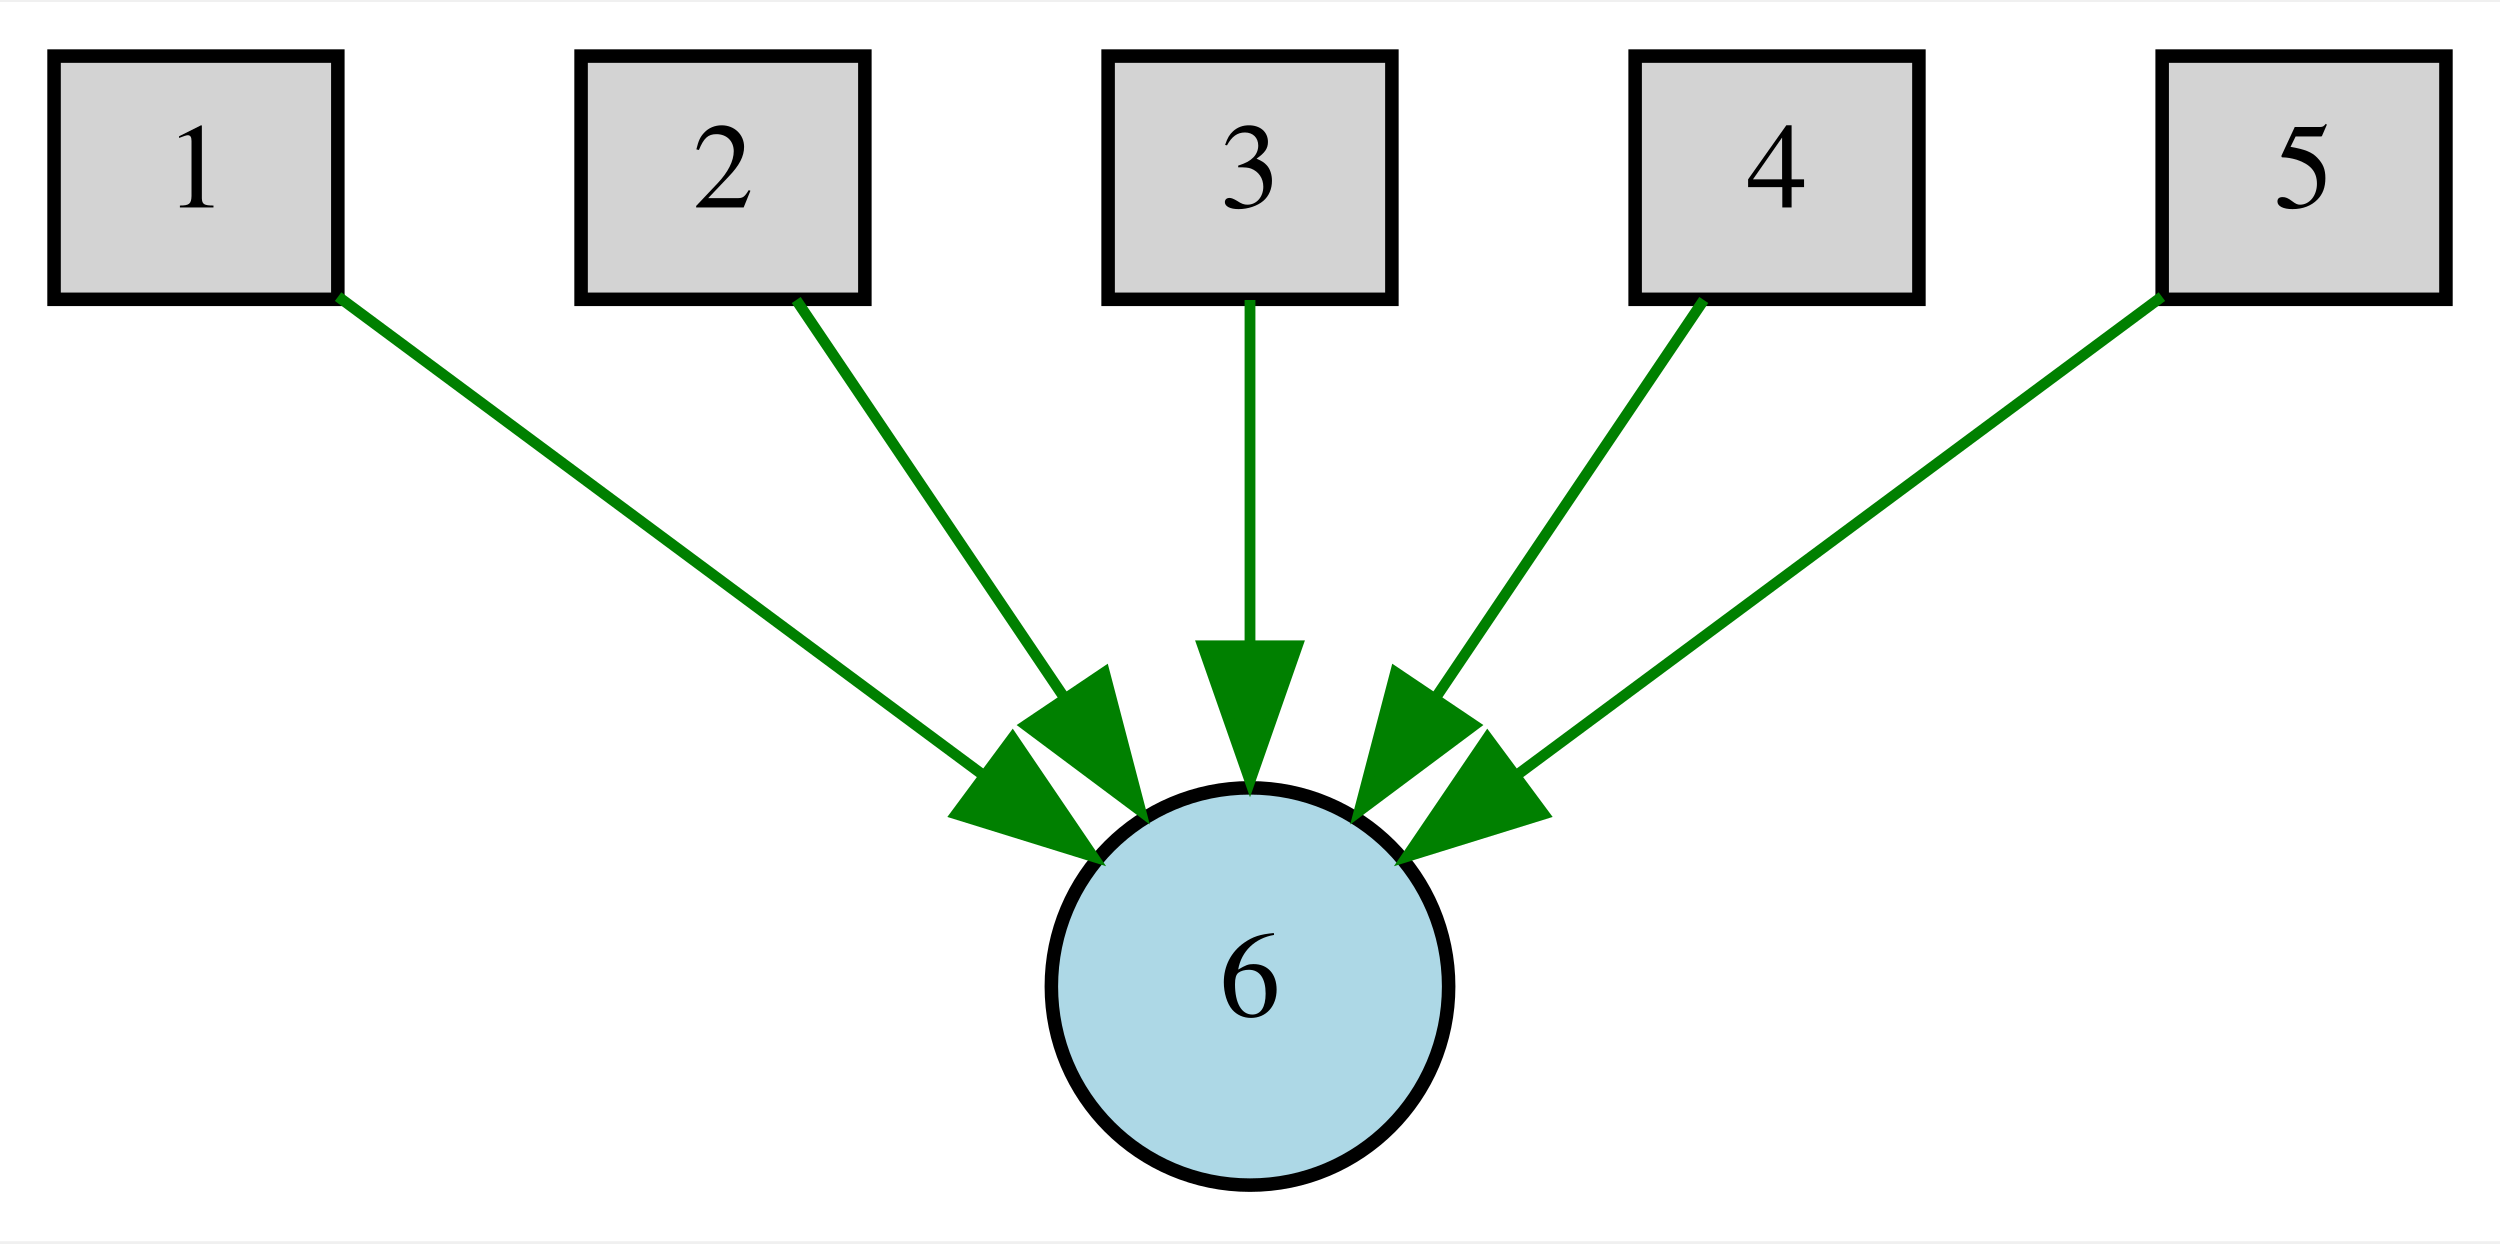
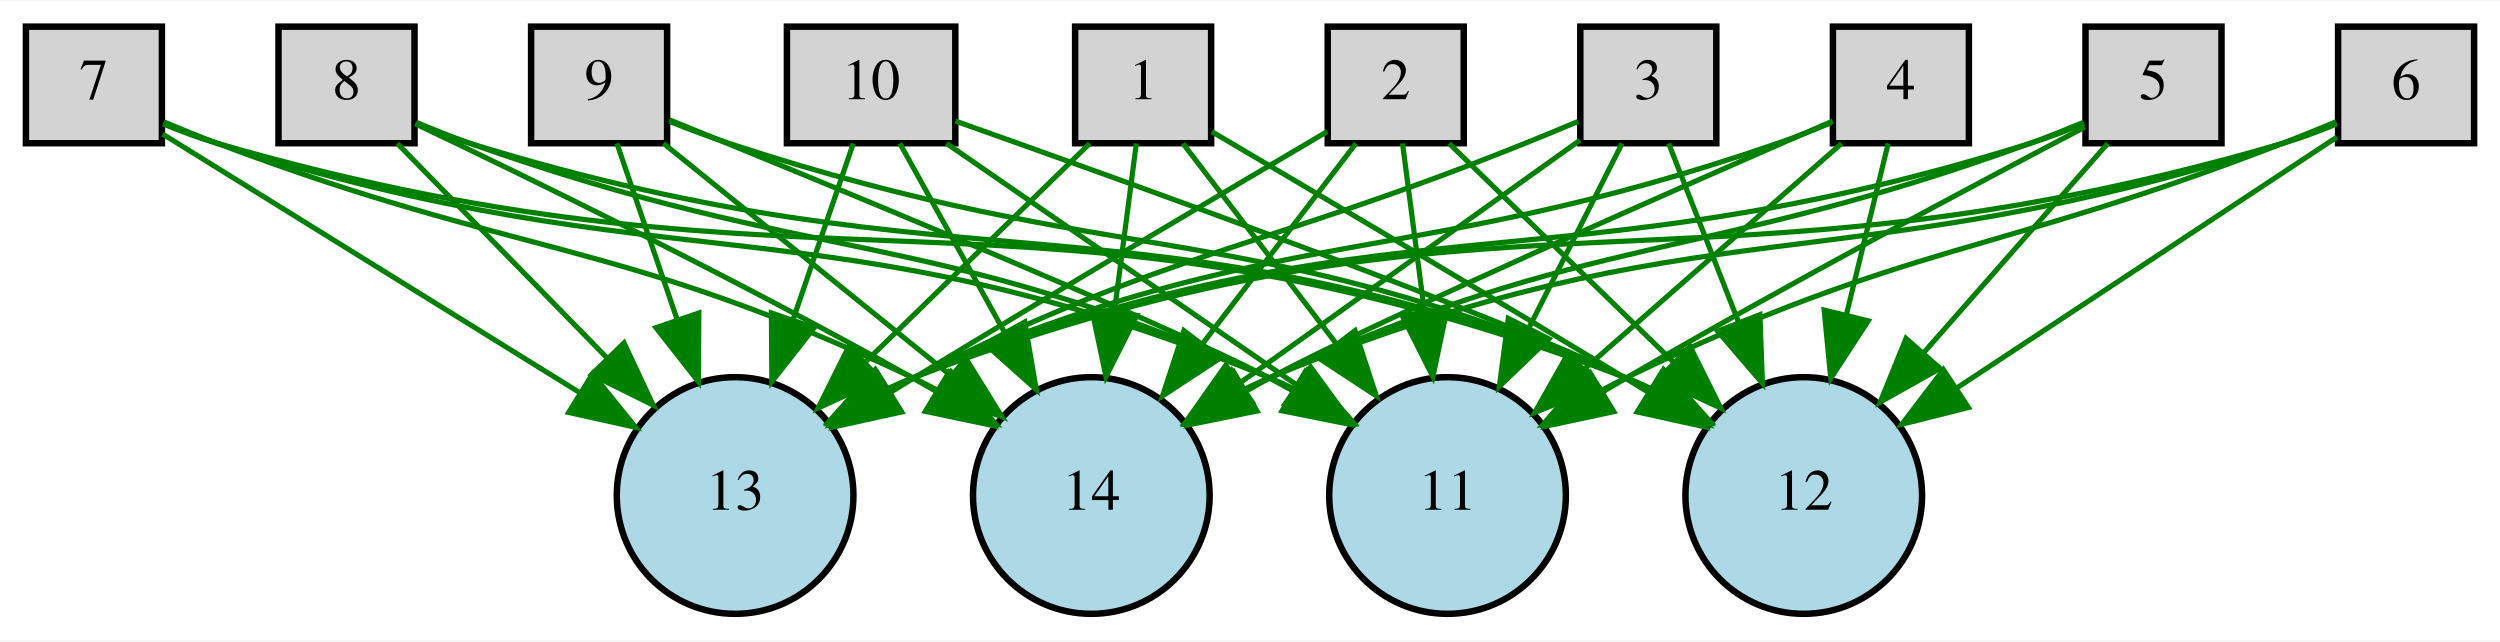
- <svg xmlns="http://www.w3.org/2000/svg" width="185pt" height="92pt" viewBox="0.00 0.00 185.00 91.70">
-   <g id="graph0" class="graph" transform="scale(1 1) rotate(0) translate(4 87.7)">
-     <polygon fill="white" stroke="transparent" points="-4,4 -4,-87.7 181,-87.7 181,4 -4,4" />
+ <svg xmlns="http://www.w3.org/2000/svg" width="386pt" height="99pt" viewBox="0.00 0.00 386.00 98.77">
+   <g id="graph0" class="graph" transform="scale(1 1) rotate(0) translate(4 94.77)">
+     <polygon fill="white" stroke="transparent" points="-4,4 -4,-94.77 382,-94.77 382,4 -4,4" />
    <g id="node1" class="node">
-       <polygon fill="lightgray" stroke="black" points="21,-83.7 0,-83.7 0,-65.7 21,-65.7 21,-83.7" />
-       <text text-anchor="middle" x="10.5" y="-72.5" font-family="Times,serif" font-size="9.00">1</text>
+       <polygon fill="lightgray" stroke="black" points="183,-90.77 162,-90.77 162,-72.77 183,-72.77 183,-90.77" />
+       <text text-anchor="middle" x="172.5" y="-79.57" font-family="Times,serif" font-size="9.00">1</text>
+     </g>
+     <g id="node11" class="node">
+       <ellipse fill="lightblue" stroke="black" cx="219.5" cy="-18.38" rx="18.27" ry="18.27" />
+       <text text-anchor="middle" x="219.5" y="-16.18" font-family="Times,serif" font-size="9.00">11</text>
+     </g>
+     <g id="edge1" class="edge">
+       <path fill="none" stroke="green" stroke-width="0.8" d="M178.64,-72.74C184.61,-64.95 193.96,-52.75 202.2,-41.98" />
+       <polygon fill="green" stroke="green" stroke-width="0.8" points="205.2,-43.83 208.5,-33.76 199.64,-39.57 205.2,-43.83" />
+     </g>
+     <g id="node12" class="node">
+       <ellipse fill="lightblue" stroke="black" cx="274.5" cy="-18.38" rx="18.27" ry="18.27" />
+       <text text-anchor="middle" x="274.5" y="-16.18" font-family="Times,serif" font-size="9.00">12</text>
+     </g>
+     <g id="edge2" class="edge">
+       <path fill="none" stroke="green" stroke-width="0.8" d="M183.08,-74.57C197.47,-66.1 224.02,-50.43 246.5,-36.77 247.78,-35.99 249.1,-35.19 250.42,-34.37" />
+       <polygon fill="green" stroke="green" stroke-width="0.8" points="252.46,-37.23 259.13,-29 248.78,-31.28 252.46,-37.23" />
+     </g>
+     <g id="node13" class="node">
+       <ellipse fill="lightblue" stroke="black" cx="109.5" cy="-18.38" rx="18.27" ry="18.27" />
+       <text text-anchor="middle" x="109.5" y="-16.18" font-family="Times,serif" font-size="9.00">13</text>
+     </g>
+     <g id="edge3" class="edge">
+       <path fill="none" stroke="green" stroke-width="0.8" d="M164.26,-72.74C155.51,-64.21 141.34,-50.4 129.6,-38.97" />
+       <polygon fill="green" stroke="green" stroke-width="0.8" points="131.93,-36.35 122.32,-31.88 127.04,-41.37 131.93,-36.35" />
+     </g>
+     <g id="node14" class="node">
+       <ellipse fill="lightblue" stroke="black" cx="164.5" cy="-18.38" rx="18.27" ry="18.27" />
+       <text text-anchor="middle" x="164.5" y="-16.18" font-family="Times,serif" font-size="9.00">14</text>
+     </g>
+     <g id="edge4" class="edge">
+       <path fill="none" stroke="green" stroke-width="0.8" d="M171.45,-72.74C170.58,-66.06 169.29,-56.14 168.05,-46.66" />
+       <polygon fill="green" stroke="green" stroke-width="0.8" points="171.52,-46.18 166.76,-36.72 164.58,-47.09 171.52,-46.18" />
+     </g>
+     <g id="node2" class="node">
+       <polygon fill="lightgray" stroke="black" points="222,-90.77 201,-90.77 201,-72.77 222,-72.77 222,-90.77" />
+       <text text-anchor="middle" x="211.5" y="-79.57" font-family="Times,serif" font-size="9.00">2</text>
+     </g>
+     <g id="edge5" class="edge">
+       <path fill="none" stroke="green" stroke-width="0.8" d="M212.55,-72.74C213.42,-66.06 214.71,-56.14 215.95,-46.66" />
+       <polygon fill="green" stroke="green" stroke-width="0.8" points="219.42,-47.09 217.24,-36.72 212.48,-46.18 219.42,-47.09" />
+     </g>
+     <g id="edge6" class="edge">
+       <path fill="none" stroke="green" stroke-width="0.8" d="M219.74,-72.74C228.49,-64.21 242.66,-50.4 254.4,-38.97" />
+       <polygon fill="green" stroke="green" stroke-width="0.8" points="256.96,-41.37 261.68,-31.88 252.07,-36.35 256.96,-41.37" />
+     </g>
+     <g id="edge7" class="edge">
+       <path fill="none" stroke="green" stroke-width="0.8" d="M200.92,-74.57C186.53,-66.1 159.98,-50.43 137.5,-36.77 136.22,-35.99 134.9,-35.19 133.58,-34.37" />
+       <polygon fill="green" stroke="green" stroke-width="0.8" points="135.22,-31.28 124.87,-29 131.54,-37.23 135.22,-31.28" />
+     </g>
+     <g id="edge8" class="edge">
+       <path fill="none" stroke="green" stroke-width="0.8" d="M205.36,-72.74C199.39,-64.95 190.04,-52.75 181.8,-41.98" />
+       <polygon fill="green" stroke="green" stroke-width="0.8" points="184.36,-39.57 175.5,-33.76 178.8,-43.83 184.36,-39.57" />
+     </g>
+     <g id="node3" class="node">
+       <polygon fill="lightgray" stroke="black" points="261,-90.77 240,-90.77 240,-72.77 261,-72.77 261,-90.77" />
+       <text text-anchor="middle" x="250.5" y="-79.57" font-family="Times,serif" font-size="9.00">3</text>
+     </g>
+     <g id="edge9" class="edge">
+       <path fill="none" stroke="green" stroke-width="0.8" d="M246.45,-72.74C242.78,-65.48 237.18,-54.39 232.03,-44.19" />
+       <polygon fill="green" stroke="green" stroke-width="0.8" points="235.13,-42.57 227.5,-35.22 228.88,-45.72 235.13,-42.57" />
+     </g>
+     <g id="edge10" class="edge">
+       <path fill="none" stroke="green" stroke-width="0.8" d="M253.64,-72.74C256.38,-65.72 260.52,-55.13 264.4,-45.23" />
+       <polygon fill="green" stroke="green" stroke-width="0.8" points="267.73,-46.3 268.12,-35.71 261.21,-43.75 267.73,-46.3" />
+     </g>
+     <g id="edge11" class="edge">
+       <path fill="none" stroke="green" stroke-width="0.8" d="M239.67,-76.14C237.01,-75.02 234.16,-73.84 231.5,-72.77 189.99,-56.09 177.57,-56.66 137.5,-36.77 136.12,-36.09 134.73,-35.35 133.33,-34.59" />
+       <polygon fill="green" stroke="green" stroke-width="0.8" points="134.71,-31.34 124.31,-29.31 131.17,-37.38 134.71,-31.34" />
+     </g>
+     <g id="edge12" class="edge">
+       <path fill="none" stroke="green" stroke-width="0.8" d="M239.95,-73.24C226.97,-63.97 204.54,-47.96 187.5,-35.8" />
+       <polygon fill="green" stroke="green" stroke-width="0.8" points="189.33,-32.81 179.16,-29.85 185.27,-38.51 189.33,-32.81" />
+     </g>
+     <g id="node4" class="node">
+       <polygon fill="lightgray" stroke="black" points="300,-90.77 279,-90.77 279,-72.77 300,-72.77 300,-90.77" />
+       <text text-anchor="middle" x="289.5" y="-79.57" font-family="Times,serif" font-size="9.00">4</text>
+     </g>
+     <g id="edge13" class="edge">
+       <path fill="none" stroke="green" stroke-width="0.8" d="M280.35,-72.74C270.34,-63.97 253.97,-49.61 240.73,-38" />
+       <polygon fill="green" stroke="green" stroke-width="0.8" points="242.8,-35.16 232.97,-31.2 238.18,-40.42 242.8,-35.16" />
+     </g>
+     <g id="edge14" class="edge">
+       <path fill="none" stroke="green" stroke-width="0.8" d="M287.54,-72.74C285.89,-66.01 283.45,-56 281.12,-46.46" />
+       <polygon fill="green" stroke="green" stroke-width="0.8" points="284.45,-45.35 278.67,-36.47 277.65,-47.01 284.45,-45.35" />
+     </g>
+     <g id="edge15" class="edge">
+       <path fill="none" stroke="green" stroke-width="0.8" d="M278.75,-75.95C276.08,-74.83 273.21,-73.7 270.5,-72.77 212.59,-52.84 193.66,-61.18 137.5,-36.77 136.09,-36.16 134.67,-35.48 133.25,-34.76" />
+       <polygon fill="green" stroke="green" stroke-width="0.8" points="134.6,-31.5 124.17,-29.61 131.14,-37.59 134.6,-31.5" />
+     </g>
+     <g id="edge16" class="edge">
+       <path fill="none" stroke="green" stroke-width="0.8" d="M278.98,-76.2C257.35,-66.78 208.56,-45.35 192.5,-36.77 191.18,-36.06 189.83,-35.32 188.48,-34.55" />
+       <polygon fill="green" stroke="green" stroke-width="0.8" points="190.08,-31.43 179.69,-29.32 186.49,-37.44 190.08,-31.43" />
+     </g>
+     <g id="node5" class="node">
+       <polygon fill="lightgray" stroke="black" points="339,-90.77 318,-90.77 318,-72.77 339,-72.77 339,-90.77" />
+       <text text-anchor="middle" x="328.5" y="-79.57" font-family="Times,serif" font-size="9.00">5</text>
+     </g>
+     <g id="edge17" class="edge">
+       <path fill="none" stroke="green" stroke-width="0.8" d="M317.91,-75.27C302.33,-67.12 272.4,-51.25 247.5,-36.77 246.2,-36.01 244.87,-35.23 243.54,-34.43" />
+       <polygon fill="green" stroke="green" stroke-width="0.8" points="245.17,-31.33 234.81,-29.11 241.52,-37.3 245.17,-31.33" />
+     </g>
+     <g id="edge18" class="edge">
+       <path fill="none" stroke="green" stroke-width="0.8" d="M321.44,-72.74C314.26,-64.59 302.84,-51.6 293.06,-40.48" />
+       <polygon fill="green" stroke="green" stroke-width="0.8" points="295.54,-38.01 286.31,-32.81 290.29,-42.63 295.54,-38.01" />
+     </g>
+     <g id="edge19" class="edge">
+       <path fill="none" stroke="green" stroke-width="0.8" d="M317.78,-75.83C315.11,-74.72 312.23,-73.62 309.5,-72.77 234.94,-49.51 210,-65.81 137.5,-36.77 136.07,-36.2 134.64,-35.55 133.21,-34.86" />
+       <polygon fill="green" stroke="green" stroke-width="0.8" points="134.54,-31.6 124.1,-29.78 131.13,-37.71 134.54,-31.6" />
+     </g>
+     <g id="edge20" class="edge">
+       <path fill="none" stroke="green" stroke-width="0.8" d="M317.72,-76.01C315.06,-74.9 312.19,-73.75 309.5,-72.77 258.36,-54.19 242.02,-59.3 192.5,-36.77 191.1,-36.13 189.69,-35.44 188.28,-34.7" />
+       <polygon fill="green" stroke="green" stroke-width="0.8" points="189.63,-31.45 179.22,-29.51 186.15,-37.52 189.63,-31.45" />
    </g>
    <g id="node6" class="node">
-       <ellipse fill="lightblue" stroke="black" cx="88.5" cy="-14.85" rx="14.7" ry="14.7" />
-       <text text-anchor="middle" x="88.5" y="-12.65" font-family="Times,serif" font-size="9.00">6</text>
-     </g>
-     <g id="edge1" class="edge">
-       <path fill="none" stroke="green" stroke-width="0.8" d="M21.02,-65.9C33.19,-56.87 53.48,-41.82 68.65,-30.57" />
-       <polygon fill="green" stroke="green" stroke-width="0.8" points="70.93,-33.24 76.88,-24.47 66.76,-27.61 70.93,-33.24" />
-     </g>
-     <g id="node2" class="node">
-       <polygon fill="lightgray" stroke="black" points="60,-83.7 39,-83.7 39,-65.7 60,-65.7 60,-83.7" />
-       <text text-anchor="middle" x="49.5" y="-72.5" font-family="Times,serif" font-size="9.00">2</text>
-     </g>
-     <g id="edge2" class="edge">
-       <path fill="none" stroke="green" stroke-width="0.8" d="M54.92,-65.65C60.04,-58.07 67.92,-46.37 74.76,-36.22" />
-       <polygon fill="green" stroke="green" stroke-width="0.8" points="77.73,-38.09 80.41,-27.84 71.92,-34.18 77.73,-38.09" />
-     </g>
-     <g id="node3" class="node">
-       <polygon fill="lightgray" stroke="black" points="99,-83.7 78,-83.7 78,-65.7 99,-65.7 99,-83.7" />
-       <text text-anchor="middle" x="88.5" y="-72.5" font-family="Times,serif" font-size="9.00">3</text>
-     </g>
-     <g id="edge3" class="edge">
-       <path fill="none" stroke="green" stroke-width="0.8" d="M88.5,-65.65C88.5,-59.05 88.5,-49.33 88.5,-40.23" />
-       <polygon fill="green" stroke="green" stroke-width="0.8" points="92,-40.06 88.5,-30.06 85,-40.06 92,-40.06" />
-     </g>
-     <g id="node4" class="node">
-       <polygon fill="lightgray" stroke="black" points="138,-83.7 117,-83.7 117,-65.7 138,-65.7 138,-83.7" />
-       <text text-anchor="middle" x="127.5" y="-72.5" font-family="Times,serif" font-size="9.00">4</text>
-     </g>
-     <g id="edge4" class="edge">
-       <path fill="none" stroke="green" stroke-width="0.8" d="M122.08,-65.65C116.96,-58.07 109.08,-46.37 102.24,-36.22" />
-       <polygon fill="green" stroke="green" stroke-width="0.8" points="105.08,-34.18 96.59,-27.84 99.27,-38.09 105.08,-34.18" />
-     </g>
-     <g id="node5" class="node">
-       <polygon fill="lightgray" stroke="black" points="177,-83.7 156,-83.7 156,-65.7 177,-65.7 177,-83.7" />
-       <text text-anchor="middle" x="166.5" y="-72.5" font-family="Times,serif" font-size="9.00">5</text>
-     </g>
-     <g id="edge5" class="edge">
-       <path fill="none" stroke="green" stroke-width="0.8" d="M155.98,-65.9C143.81,-56.87 123.52,-41.82 108.35,-30.57" />
-       <polygon fill="green" stroke="green" stroke-width="0.8" points="110.24,-27.61 100.12,-24.47 106.07,-33.24 110.24,-27.61" />
+       <polygon fill="lightgray" stroke="black" points="378,-90.77 357,-90.77 357,-72.77 378,-72.77 378,-90.77" />
+       <text text-anchor="middle" x="367.5" y="-79.57" font-family="Times,serif" font-size="9.00">6</text>
+     </g>
+     <g id="edge21" class="edge">
+       <path fill="none" stroke="green" stroke-width="0.8" d="M356.69,-76.09C354.03,-74.98 351.17,-73.81 348.5,-72.77 304.08,-55.52 290.43,-57.46 247.5,-36.77 246.11,-36.1 244.71,-35.38 243.31,-34.63" />
+       <polygon fill="green" stroke="green" stroke-width="0.8" points="244.68,-31.38 234.28,-29.38 241.16,-37.43 244.68,-31.38" />
+     </g>
+     <g id="edge22" class="edge">
+       <path fill="none" stroke="green" stroke-width="0.8" d="M356.83,-73.73C342.58,-64.32 316.94,-47.39 298.04,-34.92" />
+       <polygon fill="green" stroke="green" stroke-width="0.8" points="299.92,-31.97 289.65,-29.38 296.06,-37.81 299.92,-31.97" />
+     </g>
+     <g id="edge23" class="edge">
+       <path fill="none" stroke="green" stroke-width="0.8" d="M356.8,-75.76C354.14,-74.65 351.25,-73.57 348.5,-72.77 257.17,-46.14 226.46,-70.49 137.5,-36.77 136.06,-36.22 134.62,-35.6 133.18,-34.93" />
+       <polygon fill="green" stroke="green" stroke-width="0.8" points="134.5,-31.66 124.06,-29.89 131.12,-37.79 134.5,-31.66" />
+     </g>
+     <g id="edge24" class="edge">
+       <path fill="none" stroke="green" stroke-width="0.8" d="M356.77,-75.87C354.1,-74.76 351.22,-73.65 348.5,-72.77 280.79,-50.88 258.28,-63.9 192.5,-36.77 191.08,-36.18 189.65,-35.53 188.22,-34.83" />
+       <polygon fill="green" stroke="green" stroke-width="0.8" points="189.56,-31.56 179.13,-29.72 186.13,-37.67 189.56,-31.56" />
+     </g>
+     <g id="node7" class="node">
+       <polygon fill="lightgray" stroke="black" points="21,-90.77 0,-90.77 0,-72.77 21,-72.77 21,-90.77" />
+       <text text-anchor="middle" x="10.5" y="-79.57" font-family="Times,serif" font-size="9.00">7</text>
+     </g>
+     <g id="edge25" class="edge">
+       <path fill="none" stroke="green" stroke-width="0.8" d="M21.23,-75.86C23.89,-74.75 26.77,-73.64 29.5,-72.77 99.77,-50.37 123.2,-64.62 191.5,-36.77 192.92,-36.19 194.36,-35.54 195.78,-34.84" />
+       <polygon fill="green" stroke="green" stroke-width="0.8" points="197.87,-37.68 204.88,-29.74 194.45,-31.58 197.87,-37.68" />
+     </g>
+     <g id="edge26" class="edge">
+       <path fill="none" stroke="green" stroke-width="0.8" d="M21.19,-75.75C23.86,-74.64 26.75,-73.56 29.5,-72.77 123.42,-45.61 155,-71.21 246.5,-36.77 247.94,-36.23 249.38,-35.61 250.82,-34.93" />
+       <polygon fill="green" stroke="green" stroke-width="0.8" points="252.88,-37.8 259.95,-29.91 249.5,-31.66 252.88,-37.8" />
+     </g>
+     <g id="edge27" class="edge">
+       <path fill="none" stroke="green" stroke-width="0.8" d="M21.09,-74.2C36.39,-64.72 65.07,-46.93 85.62,-34.19" />
+       <polygon fill="green" stroke="green" stroke-width="0.8" points="87.49,-37.15 94.14,-28.91 83.8,-31.2 87.49,-37.15" />
+     </g>
+     <g id="edge28" class="edge">
+       <path fill="none" stroke="green" stroke-width="0.8" d="M21.3,-76.06C23.96,-74.94 26.82,-73.78 29.5,-72.77 76.43,-55.02 91.11,-58.15 136.5,-36.77 137.89,-36.11 139.3,-35.41 140.7,-34.66" />
+       <polygon fill="green" stroke="green" stroke-width="0.8" points="142.84,-37.47 149.75,-29.43 139.34,-31.41 142.84,-37.47" />
+     </g>
+     <g id="node8" class="node">
+       <polygon fill="lightgray" stroke="black" points="60,-90.77 39,-90.77 39,-72.77 60,-72.77 60,-90.77" />
+       <text text-anchor="middle" x="49.5" y="-79.57" font-family="Times,serif" font-size="9.00">8</text>
+     </g>
+     <g id="edge29" class="edge">
+       <path fill="none" stroke="green" stroke-width="0.8" d="M60.27,-75.99C62.94,-74.87 65.8,-73.73 68.5,-72.77 122.17,-53.69 139.49,-60.01 191.5,-36.77 192.9,-36.14 194.32,-35.46 195.74,-34.73" />
+       <polygon fill="green" stroke="green" stroke-width="0.8" points="197.86,-37.55 204.8,-29.55 194.38,-31.47 197.86,-37.55" />
+     </g>
+     <g id="edge30" class="edge">
+       <path fill="none" stroke="green" stroke-width="0.8" d="M60.21,-75.82C62.88,-74.71 65.76,-73.61 68.5,-72.77 145.63,-48.99 171.47,-66.53 246.5,-36.77 247.93,-36.2 249.37,-35.56 250.8,-34.87" />
+       <polygon fill="green" stroke="green" stroke-width="0.8" points="252.87,-37.72 259.91,-29.8 249.47,-31.61 252.87,-37.72" />
+     </g>
+     <g id="edge31" class="edge">
+       <path fill="none" stroke="green" stroke-width="0.8" d="M57.34,-72.74C65.5,-64.4 78.59,-51.01 89.62,-39.73" />
+       <polygon fill="green" stroke="green" stroke-width="0.8" points="92.35,-41.94 96.84,-32.34 87.34,-37.05 92.35,-41.94" />
+     </g>
+     <g id="edge32" class="edge">
+       <path fill="none" stroke="green" stroke-width="0.8" d="M60.1,-75.78C76.64,-67.91 109.5,-51.94 136.5,-36.77 137.81,-36.03 139.14,-35.27 140.49,-34.48" />
+       <polygon fill="green" stroke="green" stroke-width="0.8" points="142.49,-37.36 149.24,-29.19 138.87,-31.37 142.49,-37.36" />
+     </g>
+     <g id="node9" class="node">
+       <polygon fill="lightgray" stroke="black" points="99,-90.77 78,-90.77 78,-72.77 99,-72.77 99,-90.77" />
+       <text text-anchor="middle" x="88.5" y="-79.57" font-family="Times,serif" font-size="9.00">9</text>
+     </g>
+     <g id="edge33" class="edge">
+       <path fill="none" stroke="green" stroke-width="0.8" d="M99.34,-76.39C122.15,-67.12 174.42,-45.65 191.5,-36.77 192.83,-36.08 194.19,-35.34 195.54,-34.58" />
+       <polygon fill="green" stroke="green" stroke-width="0.8" points="197.52,-37.48 204.34,-29.38 193.95,-31.46 197.52,-37.48" />
+     </g>
+     <g id="edge34" class="edge">
+       <path fill="none" stroke="green" stroke-width="0.8" d="M99.41,-76.12C102.34,-74.95 105.52,-73.75 108.5,-72.77 168.71,-52.96 188.25,-61.77 246.5,-36.77 247.91,-36.16 249.34,-35.49 250.76,-34.78" />
+       <polygon fill="green" stroke="green" stroke-width="0.8" points="252.86,-37.61 259.84,-29.63 249.41,-31.52 252.86,-37.61" />
+     </g>
+     <g id="edge35" class="edge">
+       <path fill="none" stroke="green" stroke-width="0.8" d="M91.25,-72.74C93.63,-65.77 97.22,-55.28 100.59,-45.43" />
+       <polygon fill="green" stroke="green" stroke-width="0.8" points="103.9,-46.56 103.83,-35.96 97.28,-44.29 103.9,-46.56" />
+     </g>
+     <g id="edge36" class="edge">
+       <path fill="none" stroke="green" stroke-width="0.8" d="M98.44,-72.74C109.6,-63.73 128.07,-48.81 142.65,-37.03" />
+       <polygon fill="green" stroke="green" stroke-width="0.8" points="145.12,-39.54 150.7,-30.53 140.72,-34.09 145.12,-39.54" />
+     </g>
+     <g id="node10" class="node">
+       <polygon fill="lightgray" stroke="black" points="143.5,-90.77 117.5,-90.77 117.5,-72.77 143.5,-72.77 143.5,-90.77" />
+       <text text-anchor="middle" x="130.5" y="-79.57" font-family="Times,serif" font-size="9.00">10</text>
+     </g>
+     <g id="edge37" class="edge">
+       <path fill="none" stroke="green" stroke-width="0.8" d="M142.14,-72.74C155.78,-63.34 178.73,-47.5 196.1,-35.52" />
+       <polygon fill="green" stroke="green" stroke-width="0.8" points="198.35,-38.22 204.6,-29.66 194.38,-32.46 198.35,-38.22" />
+     </g>
+     <g id="edge38" class="edge">
+       <path fill="none" stroke="green" stroke-width="0.8" d="M143.51,-76.19C169.63,-66.95 227.58,-46.12 246.5,-36.77 247.88,-36.09 249.28,-35.36 250.67,-34.6" />
+       <polygon fill="green" stroke="green" stroke-width="0.8" points="252.83,-37.39 259.69,-29.32 249.29,-31.35 252.83,-37.39" />
+     </g>
+     <g id="edge39" class="edge">
+       <path fill="none" stroke="green" stroke-width="0.8" d="M127.75,-72.74C125.37,-65.77 121.78,-55.28 118.41,-45.43" />
+       <polygon fill="green" stroke="green" stroke-width="0.8" points="121.72,-44.29 115.17,-35.96 115.1,-46.56 121.72,-44.29" />
+     </g>
+     <g id="edge40" class="edge">
+       <path fill="none" stroke="green" stroke-width="0.8" d="M134.94,-72.74C139.02,-65.38 145.28,-54.08 150.99,-43.77" />
+       <polygon fill="green" stroke="green" stroke-width="0.8" points="154.22,-45.17 156,-34.73 148.1,-41.78 154.22,-45.17" />
    </g>
  </g>
</svg>
